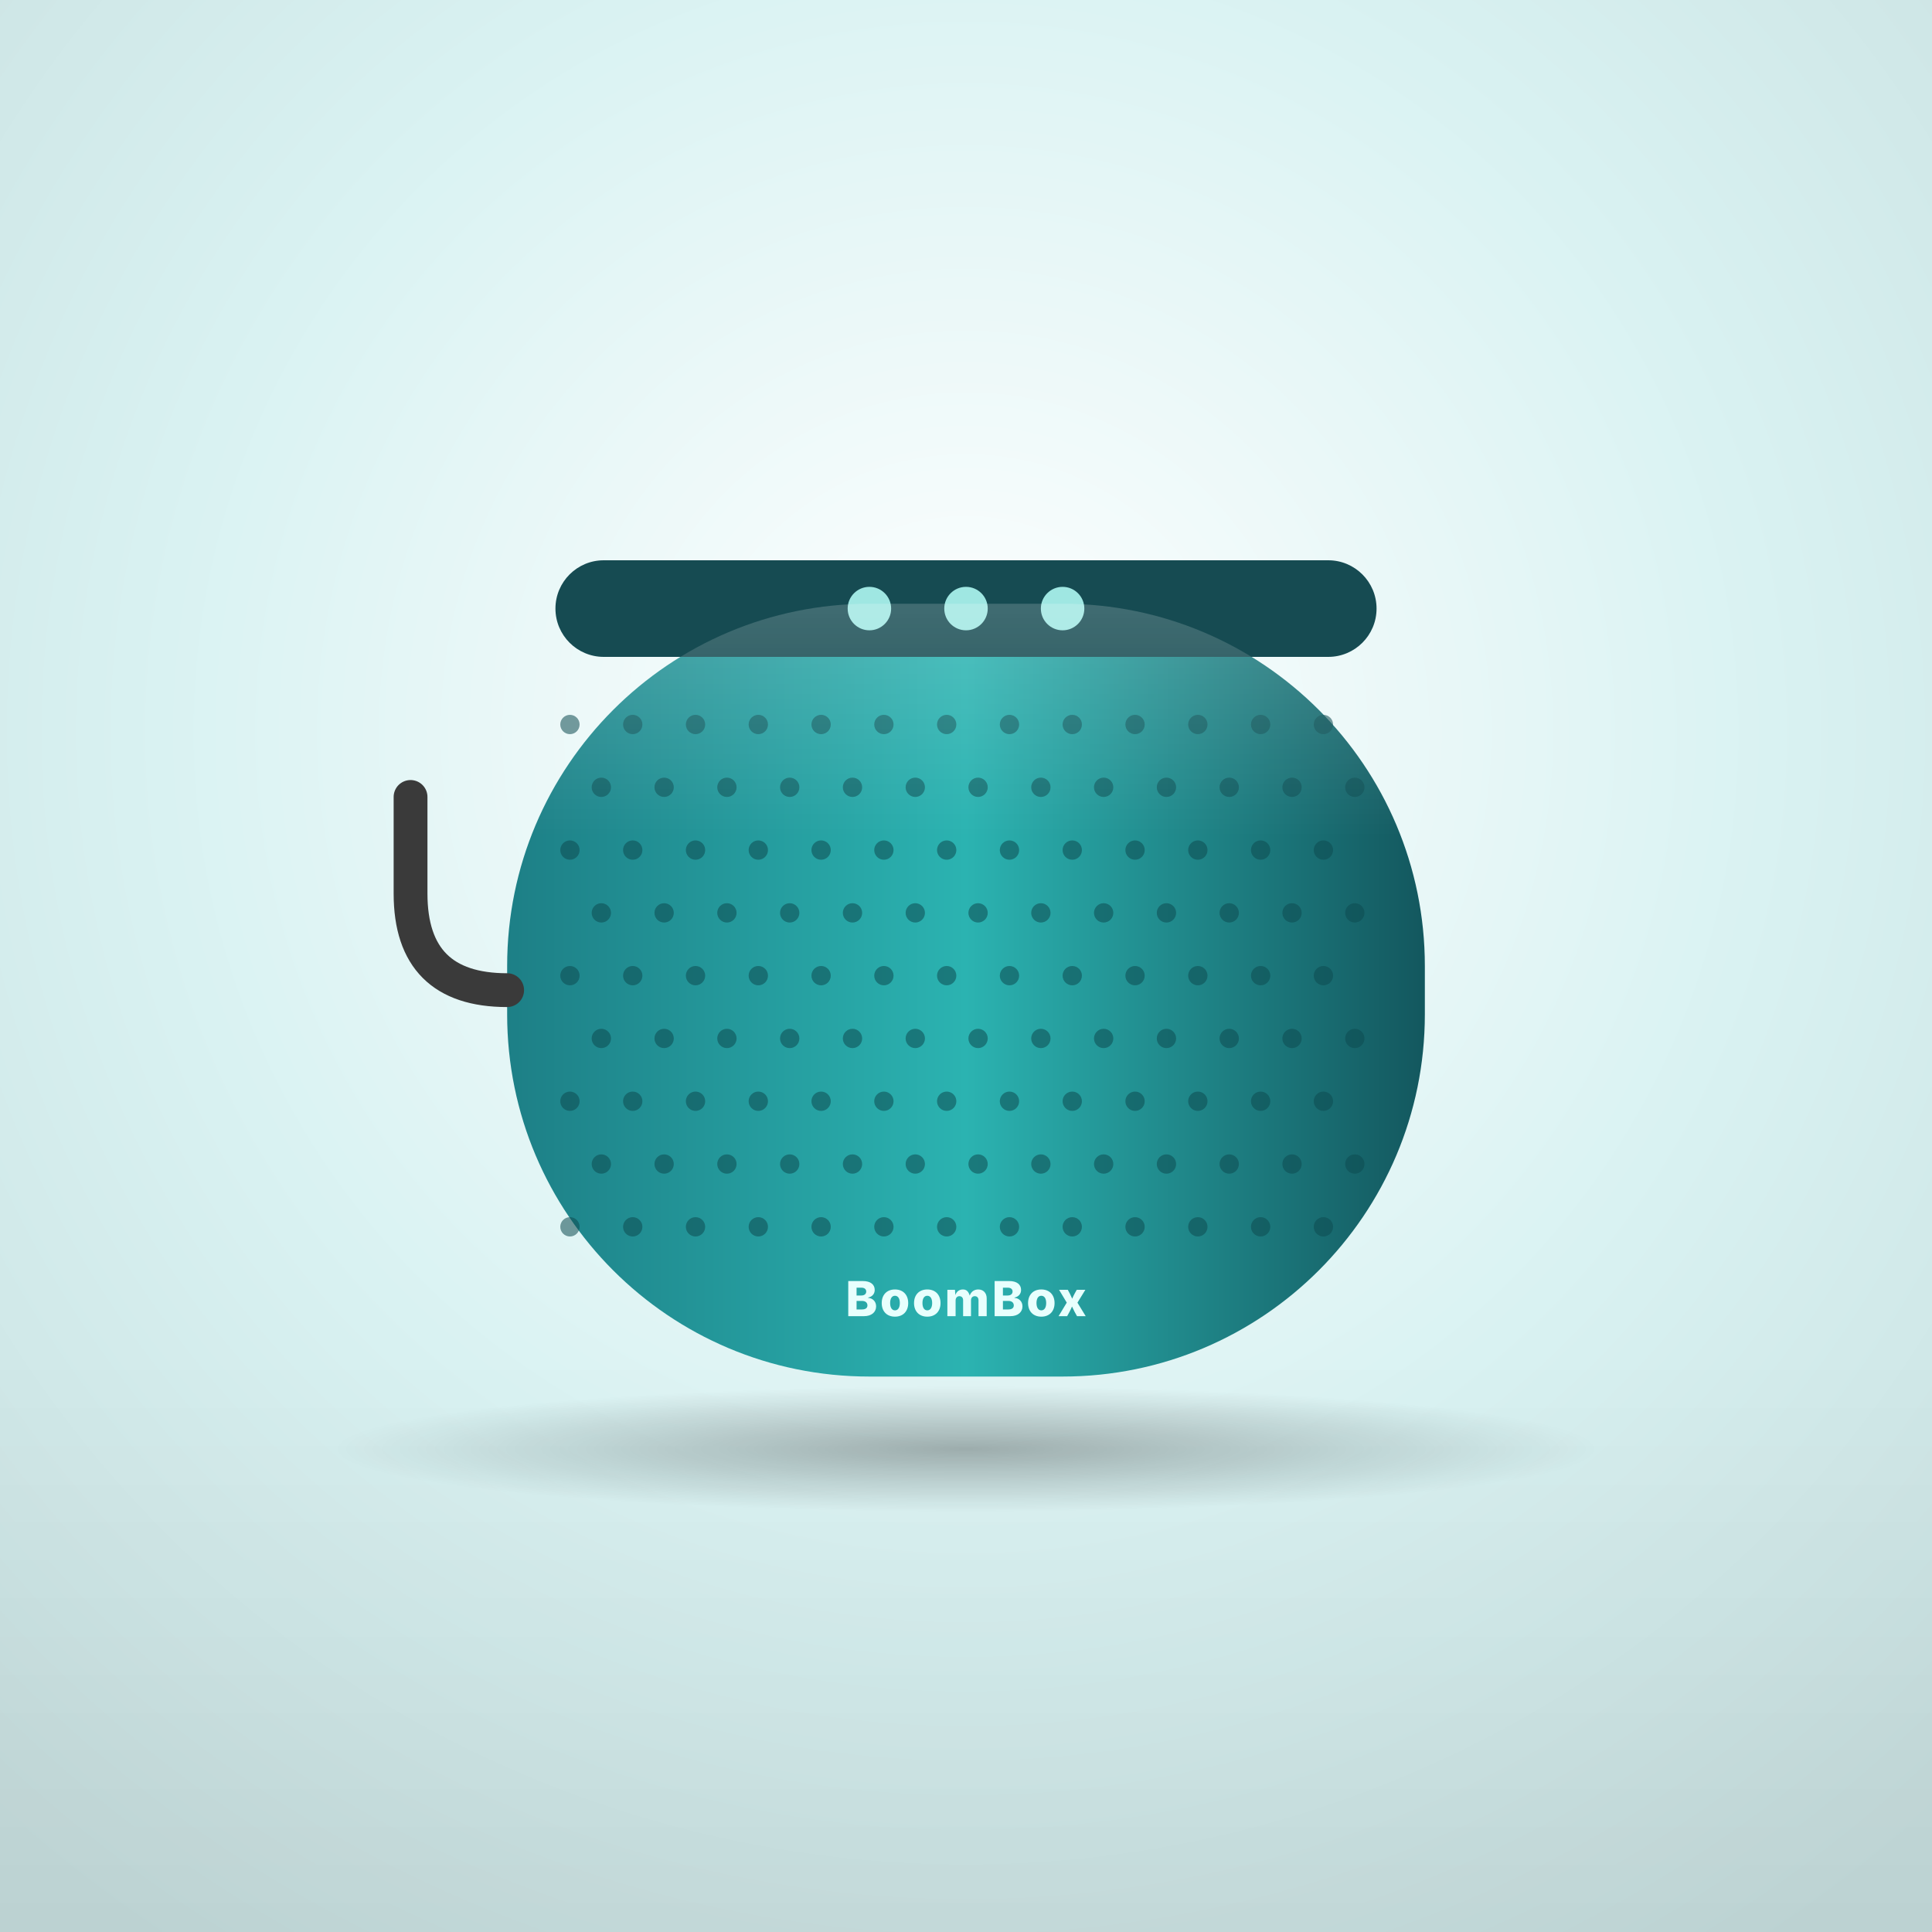
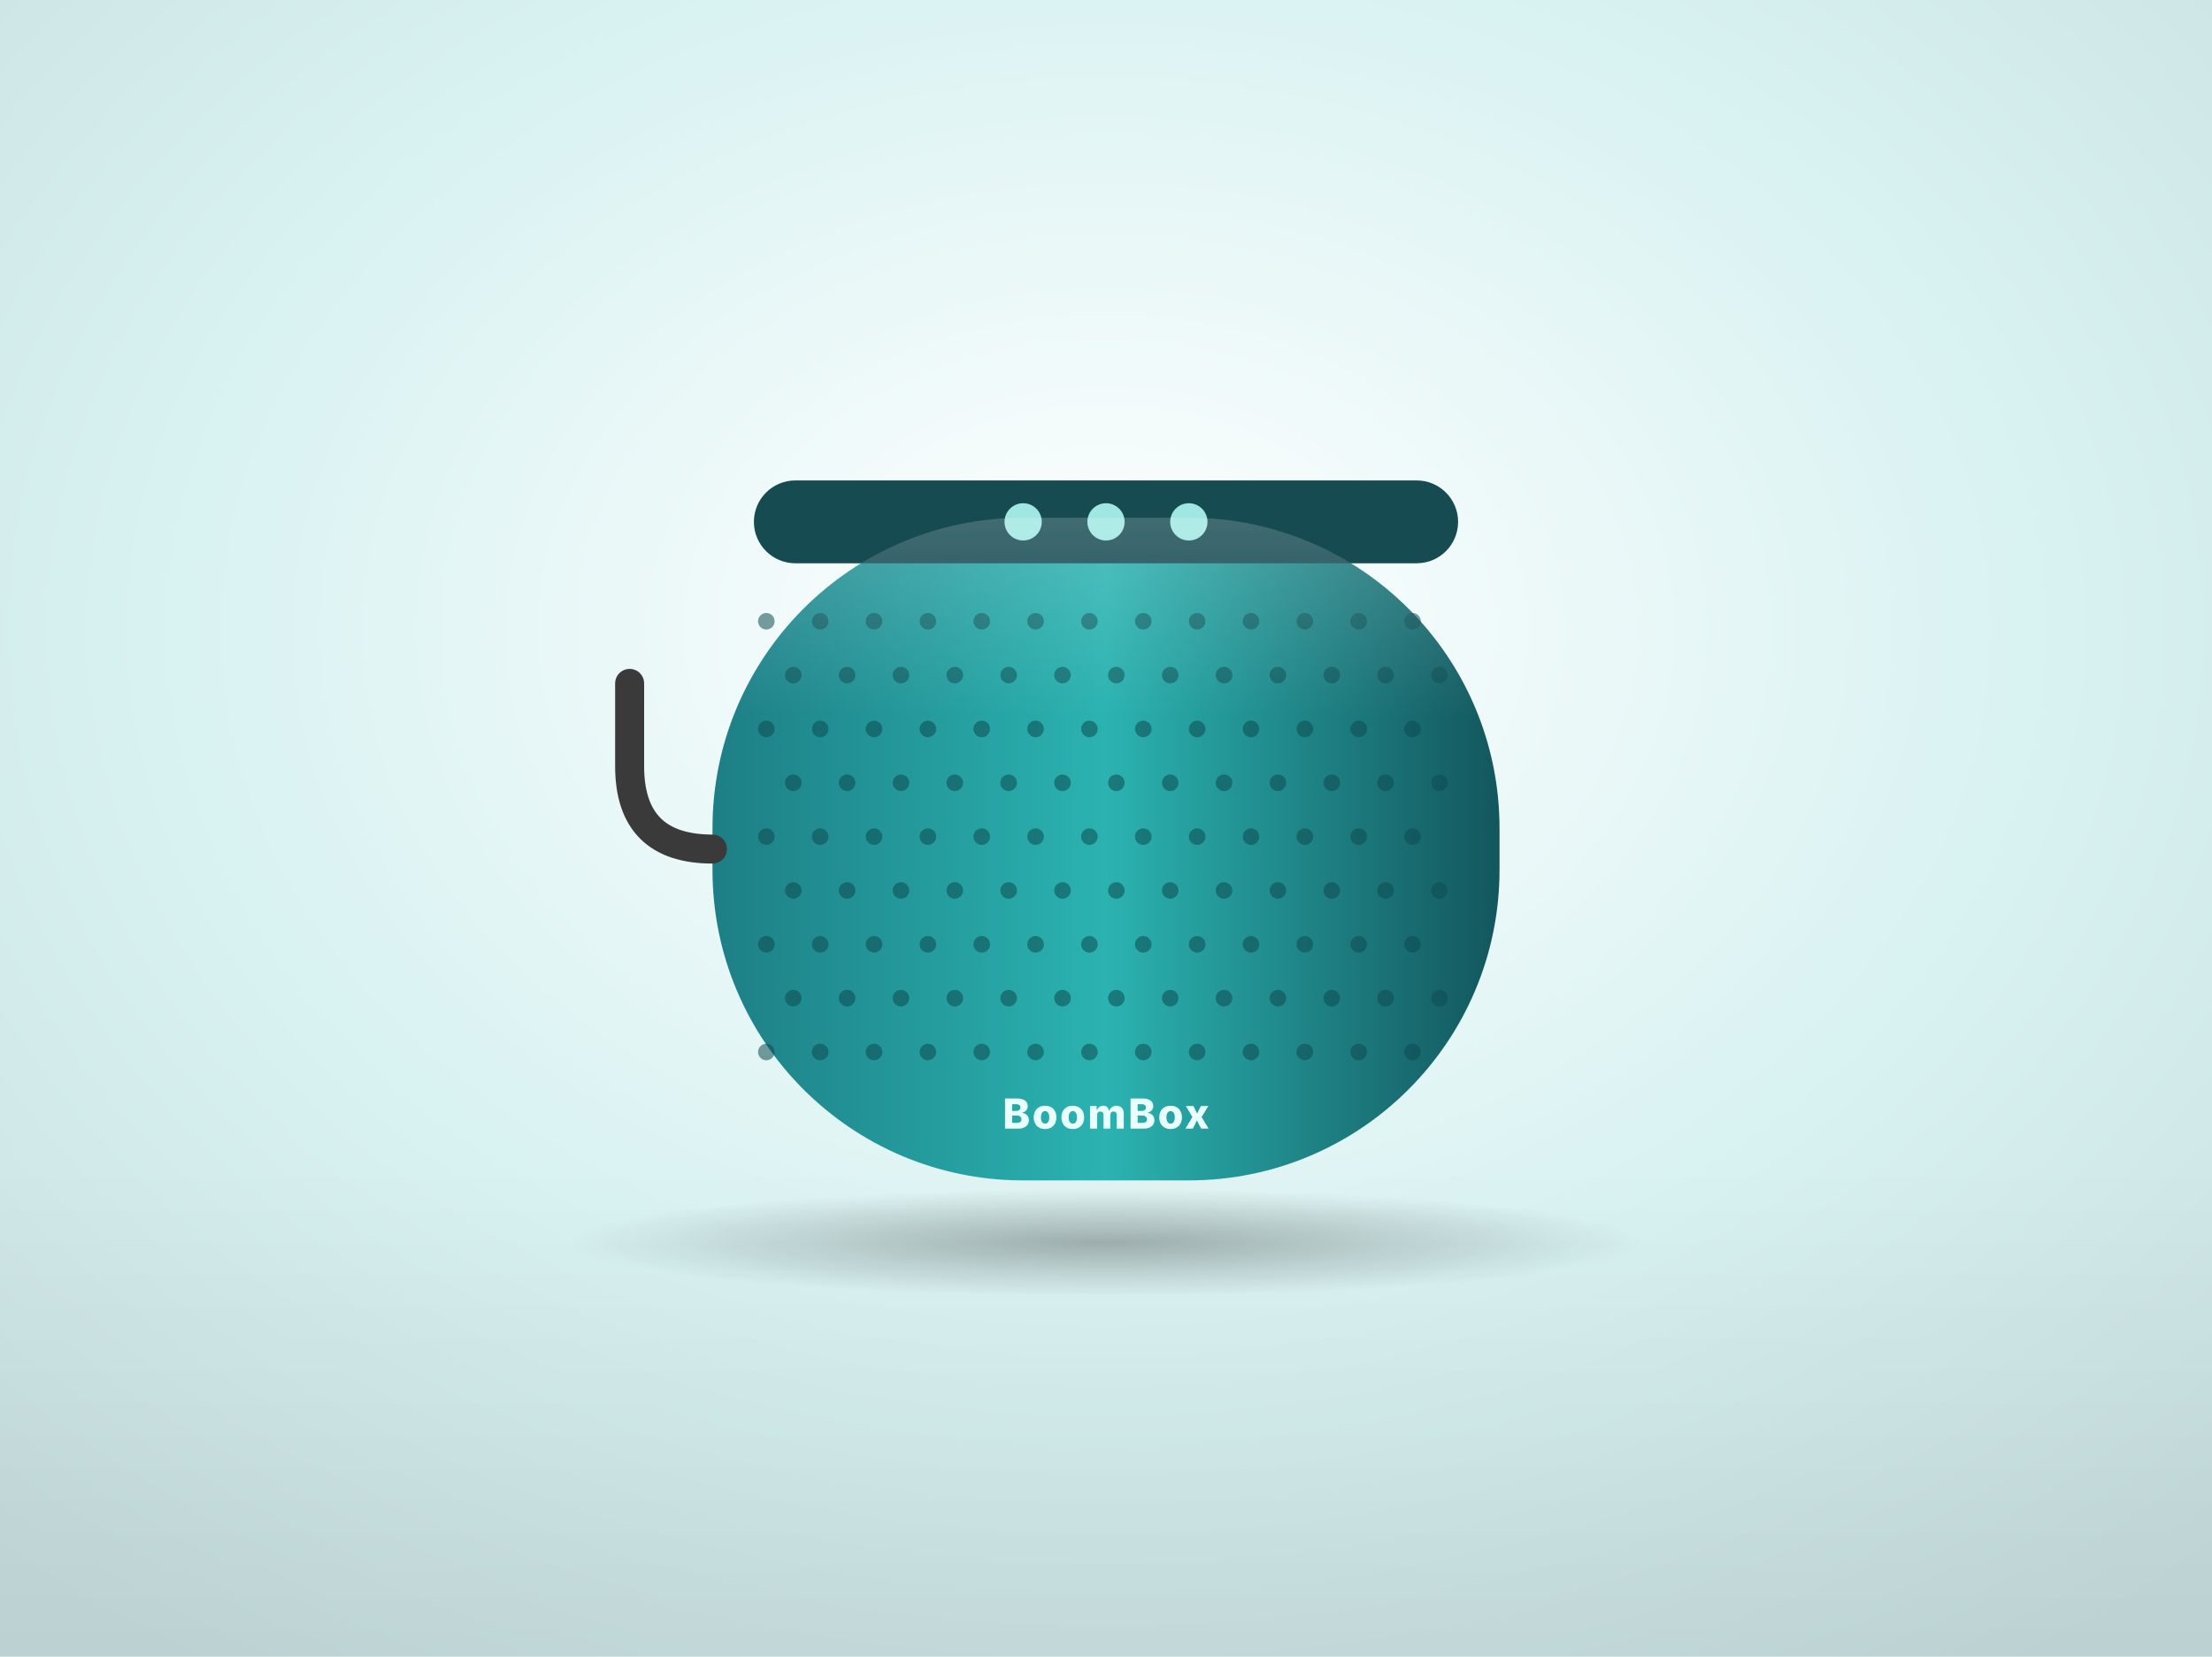
- <svg xmlns="http://www.w3.org/2000/svg" viewBox="0 0 800 800" width="800" height="800">
+ <svg xmlns="http://www.w3.org/2000/svg" viewBox="-134 0 1068 800" width="1068" height="800">
  <defs>
    <linearGradient id="l58" x1="0" y1="0" x2="1" y2="0">
      <stop offset="0" stop-color="#1d7f86" stop-opacity="1" />
      <stop offset="0.5" stop-color="#2bb3b1" stop-opacity="1" />
      <stop offset="1" stop-color="#13575e" stop-opacity="1" />
    </linearGradient>
    <radialGradient id="r59" cx="0.5" cy="0.5" r="0.5">
      <stop offset="0" stop-color="#000" stop-opacity="0.28" />
      <stop offset="1" stop-color="#000" stop-opacity="0" />
    </radialGradient>
    <linearGradient id="l60" x1="0" y1="0" x2="0" y2="1">
      <stop offset="0" stop-color="#fff" stop-opacity="0.18" />
      <stop offset="0.3" stop-color="#fff" stop-opacity="0" />
    </linearGradient>
    <radialGradient id="r61" cx="0.5" cy="0.38" r="0.75">
      <stop offset="0" stop-color="#ffffff" stop-opacity="1" />
      <stop offset="0.55" stop-color="#d9f2f2" stop-opacity="1" />
      <stop offset="1" stop-color="#c8dfdf" stop-opacity="1" />
    </radialGradient>
    <linearGradient id="l62" x1="0" y1="0" x2="0" y2="1">
      <stop offset="0" stop-color="#000" stop-opacity="0" />
      <stop offset="1" stop-color="#000" stop-opacity="0.06" />
    </linearGradient>
  </defs>
-   <rect width="800" height="800" fill="url(#r61)" />
-   <rect y="560" width="800" height="240" fill="url(#l62)" />
+   <rect x="-134" width="1068" height="800" fill="url(#r61)" />
+   <rect x="-134" y="560" width="1068" height="240" fill="url(#l62)" />
  <ellipse cx="400" cy="600" rx="260" ry="26" fill="url(#r59)" />
  <rect x="210" y="250" width="380" height="320" rx="150" fill="url(#l58)" />
  <circle cx="236" cy="300" r="4" fill="#0c4a50" opacity=".55" />
  <circle cx="262" cy="300" r="4" fill="#0c4a50" opacity=".55" />
  <circle cx="288" cy="300" r="4" fill="#0c4a50" opacity=".55" />
  <circle cx="314" cy="300" r="4" fill="#0c4a50" opacity=".55" />
  <circle cx="340" cy="300" r="4" fill="#0c4a50" opacity=".55" />
  <circle cx="366" cy="300" r="4" fill="#0c4a50" opacity=".55" />
  <circle cx="392" cy="300" r="4" fill="#0c4a50" opacity=".55" />
  <circle cx="418" cy="300" r="4" fill="#0c4a50" opacity=".55" />
  <circle cx="444" cy="300" r="4" fill="#0c4a50" opacity=".55" />
  <circle cx="470" cy="300" r="4" fill="#0c4a50" opacity=".55" />
  <circle cx="496" cy="300" r="4" fill="#0c4a50" opacity=".55" />
  <circle cx="522" cy="300" r="4" fill="#0c4a50" opacity=".55" />
  <circle cx="548" cy="300" r="4" fill="#0c4a50" opacity=".55" />
  <circle cx="249" cy="326" r="4" fill="#0c4a50" opacity=".55" />
  <circle cx="275" cy="326" r="4" fill="#0c4a50" opacity=".55" />
  <circle cx="301" cy="326" r="4" fill="#0c4a50" opacity=".55" />
  <circle cx="327" cy="326" r="4" fill="#0c4a50" opacity=".55" />
  <circle cx="353" cy="326" r="4" fill="#0c4a50" opacity=".55" />
  <circle cx="379" cy="326" r="4" fill="#0c4a50" opacity=".55" />
  <circle cx="405" cy="326" r="4" fill="#0c4a50" opacity=".55" />
  <circle cx="431" cy="326" r="4" fill="#0c4a50" opacity=".55" />
  <circle cx="457" cy="326" r="4" fill="#0c4a50" opacity=".55" />
  <circle cx="483" cy="326" r="4" fill="#0c4a50" opacity=".55" />
  <circle cx="509" cy="326" r="4" fill="#0c4a50" opacity=".55" />
  <circle cx="535" cy="326" r="4" fill="#0c4a50" opacity=".55" />
  <circle cx="561" cy="326" r="4" fill="#0c4a50" opacity=".55" />
  <circle cx="236" cy="352" r="4" fill="#0c4a50" opacity=".55" />
  <circle cx="262" cy="352" r="4" fill="#0c4a50" opacity=".55" />
  <circle cx="288" cy="352" r="4" fill="#0c4a50" opacity=".55" />
  <circle cx="314" cy="352" r="4" fill="#0c4a50" opacity=".55" />
  <circle cx="340" cy="352" r="4" fill="#0c4a50" opacity=".55" />
  <circle cx="366" cy="352" r="4" fill="#0c4a50" opacity=".55" />
  <circle cx="392" cy="352" r="4" fill="#0c4a50" opacity=".55" />
  <circle cx="418" cy="352" r="4" fill="#0c4a50" opacity=".55" />
  <circle cx="444" cy="352" r="4" fill="#0c4a50" opacity=".55" />
  <circle cx="470" cy="352" r="4" fill="#0c4a50" opacity=".55" />
  <circle cx="496" cy="352" r="4" fill="#0c4a50" opacity=".55" />
  <circle cx="522" cy="352" r="4" fill="#0c4a50" opacity=".55" />
  <circle cx="548" cy="352" r="4" fill="#0c4a50" opacity=".55" />
  <circle cx="249" cy="378" r="4" fill="#0c4a50" opacity=".55" />
  <circle cx="275" cy="378" r="4" fill="#0c4a50" opacity=".55" />
  <circle cx="301" cy="378" r="4" fill="#0c4a50" opacity=".55" />
  <circle cx="327" cy="378" r="4" fill="#0c4a50" opacity=".55" />
  <circle cx="353" cy="378" r="4" fill="#0c4a50" opacity=".55" />
  <circle cx="379" cy="378" r="4" fill="#0c4a50" opacity=".55" />
  <circle cx="405" cy="378" r="4" fill="#0c4a50" opacity=".55" />
  <circle cx="431" cy="378" r="4" fill="#0c4a50" opacity=".55" />
  <circle cx="457" cy="378" r="4" fill="#0c4a50" opacity=".55" />
  <circle cx="483" cy="378" r="4" fill="#0c4a50" opacity=".55" />
  <circle cx="509" cy="378" r="4" fill="#0c4a50" opacity=".55" />
  <circle cx="535" cy="378" r="4" fill="#0c4a50" opacity=".55" />
  <circle cx="561" cy="378" r="4" fill="#0c4a50" opacity=".55" />
  <circle cx="236" cy="404" r="4" fill="#0c4a50" opacity=".55" />
  <circle cx="262" cy="404" r="4" fill="#0c4a50" opacity=".55" />
  <circle cx="288" cy="404" r="4" fill="#0c4a50" opacity=".55" />
  <circle cx="314" cy="404" r="4" fill="#0c4a50" opacity=".55" />
  <circle cx="340" cy="404" r="4" fill="#0c4a50" opacity=".55" />
  <circle cx="366" cy="404" r="4" fill="#0c4a50" opacity=".55" />
  <circle cx="392" cy="404" r="4" fill="#0c4a50" opacity=".55" />
  <circle cx="418" cy="404" r="4" fill="#0c4a50" opacity=".55" />
  <circle cx="444" cy="404" r="4" fill="#0c4a50" opacity=".55" />
  <circle cx="470" cy="404" r="4" fill="#0c4a50" opacity=".55" />
  <circle cx="496" cy="404" r="4" fill="#0c4a50" opacity=".55" />
  <circle cx="522" cy="404" r="4" fill="#0c4a50" opacity=".55" />
  <circle cx="548" cy="404" r="4" fill="#0c4a50" opacity=".55" />
  <circle cx="249" cy="430" r="4" fill="#0c4a50" opacity=".55" />
  <circle cx="275" cy="430" r="4" fill="#0c4a50" opacity=".55" />
  <circle cx="301" cy="430" r="4" fill="#0c4a50" opacity=".55" />
  <circle cx="327" cy="430" r="4" fill="#0c4a50" opacity=".55" />
  <circle cx="353" cy="430" r="4" fill="#0c4a50" opacity=".55" />
  <circle cx="379" cy="430" r="4" fill="#0c4a50" opacity=".55" />
  <circle cx="405" cy="430" r="4" fill="#0c4a50" opacity=".55" />
  <circle cx="431" cy="430" r="4" fill="#0c4a50" opacity=".55" />
  <circle cx="457" cy="430" r="4" fill="#0c4a50" opacity=".55" />
  <circle cx="483" cy="430" r="4" fill="#0c4a50" opacity=".55" />
  <circle cx="509" cy="430" r="4" fill="#0c4a50" opacity=".55" />
  <circle cx="535" cy="430" r="4" fill="#0c4a50" opacity=".55" />
  <circle cx="561" cy="430" r="4" fill="#0c4a50" opacity=".55" />
  <circle cx="236" cy="456" r="4" fill="#0c4a50" opacity=".55" />
  <circle cx="262" cy="456" r="4" fill="#0c4a50" opacity=".55" />
  <circle cx="288" cy="456" r="4" fill="#0c4a50" opacity=".55" />
  <circle cx="314" cy="456" r="4" fill="#0c4a50" opacity=".55" />
  <circle cx="340" cy="456" r="4" fill="#0c4a50" opacity=".55" />
  <circle cx="366" cy="456" r="4" fill="#0c4a50" opacity=".55" />
  <circle cx="392" cy="456" r="4" fill="#0c4a50" opacity=".55" />
  <circle cx="418" cy="456" r="4" fill="#0c4a50" opacity=".55" />
  <circle cx="444" cy="456" r="4" fill="#0c4a50" opacity=".55" />
  <circle cx="470" cy="456" r="4" fill="#0c4a50" opacity=".55" />
  <circle cx="496" cy="456" r="4" fill="#0c4a50" opacity=".55" />
  <circle cx="522" cy="456" r="4" fill="#0c4a50" opacity=".55" />
  <circle cx="548" cy="456" r="4" fill="#0c4a50" opacity=".55" />
  <circle cx="249" cy="482" r="4" fill="#0c4a50" opacity=".55" />
  <circle cx="275" cy="482" r="4" fill="#0c4a50" opacity=".55" />
  <circle cx="301" cy="482" r="4" fill="#0c4a50" opacity=".55" />
  <circle cx="327" cy="482" r="4" fill="#0c4a50" opacity=".55" />
  <circle cx="353" cy="482" r="4" fill="#0c4a50" opacity=".55" />
  <circle cx="379" cy="482" r="4" fill="#0c4a50" opacity=".55" />
  <circle cx="405" cy="482" r="4" fill="#0c4a50" opacity=".55" />
  <circle cx="431" cy="482" r="4" fill="#0c4a50" opacity=".55" />
  <circle cx="457" cy="482" r="4" fill="#0c4a50" opacity=".55" />
  <circle cx="483" cy="482" r="4" fill="#0c4a50" opacity=".55" />
  <circle cx="509" cy="482" r="4" fill="#0c4a50" opacity=".55" />
  <circle cx="535" cy="482" r="4" fill="#0c4a50" opacity=".55" />
  <circle cx="561" cy="482" r="4" fill="#0c4a50" opacity=".55" />
  <circle cx="236" cy="508" r="4" fill="#0c4a50" opacity=".55" />
  <circle cx="262" cy="508" r="4" fill="#0c4a50" opacity=".55" />
  <circle cx="288" cy="508" r="4" fill="#0c4a50" opacity=".55" />
  <circle cx="314" cy="508" r="4" fill="#0c4a50" opacity=".55" />
  <circle cx="340" cy="508" r="4" fill="#0c4a50" opacity=".55" />
  <circle cx="366" cy="508" r="4" fill="#0c4a50" opacity=".55" />
  <circle cx="392" cy="508" r="4" fill="#0c4a50" opacity=".55" />
  <circle cx="418" cy="508" r="4" fill="#0c4a50" opacity=".55" />
  <circle cx="444" cy="508" r="4" fill="#0c4a50" opacity=".55" />
  <circle cx="470" cy="508" r="4" fill="#0c4a50" opacity=".55" />
  <circle cx="496" cy="508" r="4" fill="#0c4a50" opacity=".55" />
  <circle cx="522" cy="508" r="4" fill="#0c4a50" opacity=".55" />
  <circle cx="548" cy="508" r="4" fill="#0c4a50" opacity=".55" />
  <rect x="230" y="232" width="340" height="40" rx="20" fill="#164b52" />
  <circle cx="360" cy="252" r="9" fill="#9fe7e2" />
  <circle cx="400" cy="252" r="9" fill="#9fe7e2" />
  <circle cx="440" cy="252" r="9" fill="#9fe7e2" />
  <path d="M210 410 Q170 410 170 370 L170 330" fill="none" stroke="#3a3a3a" stroke-width="14" stroke-linecap="round" />
  <rect x="210" y="250" width="380" height="320" rx="150" fill="url(#l60)" />
  <text x="400" y="545" font-family="Inter, 'Segoe UI', Roboto, Arial, sans-serif" font-size="20" font-weight="800" fill="#e8fffd" text-anchor="middle" letter-spacing="1">BoomBox</text>
</svg>
